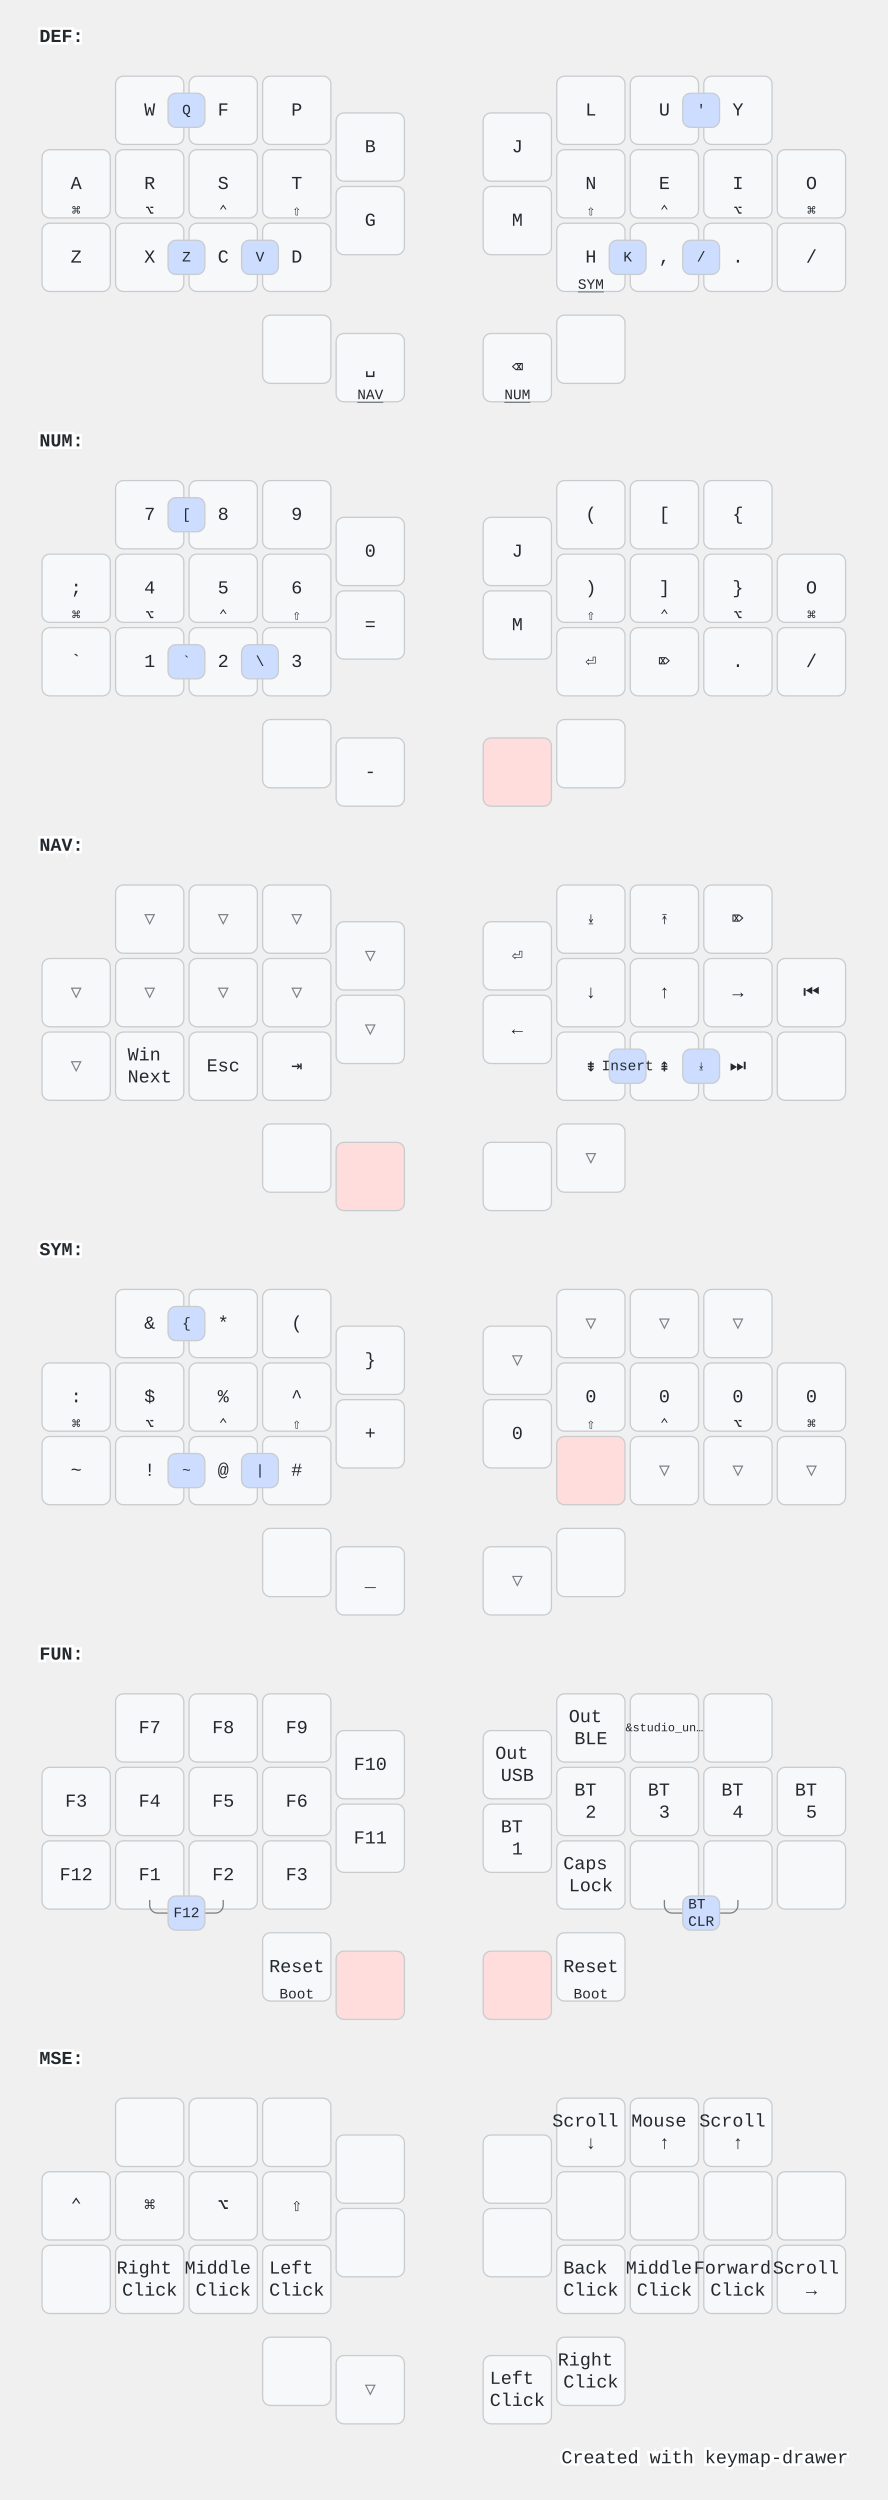
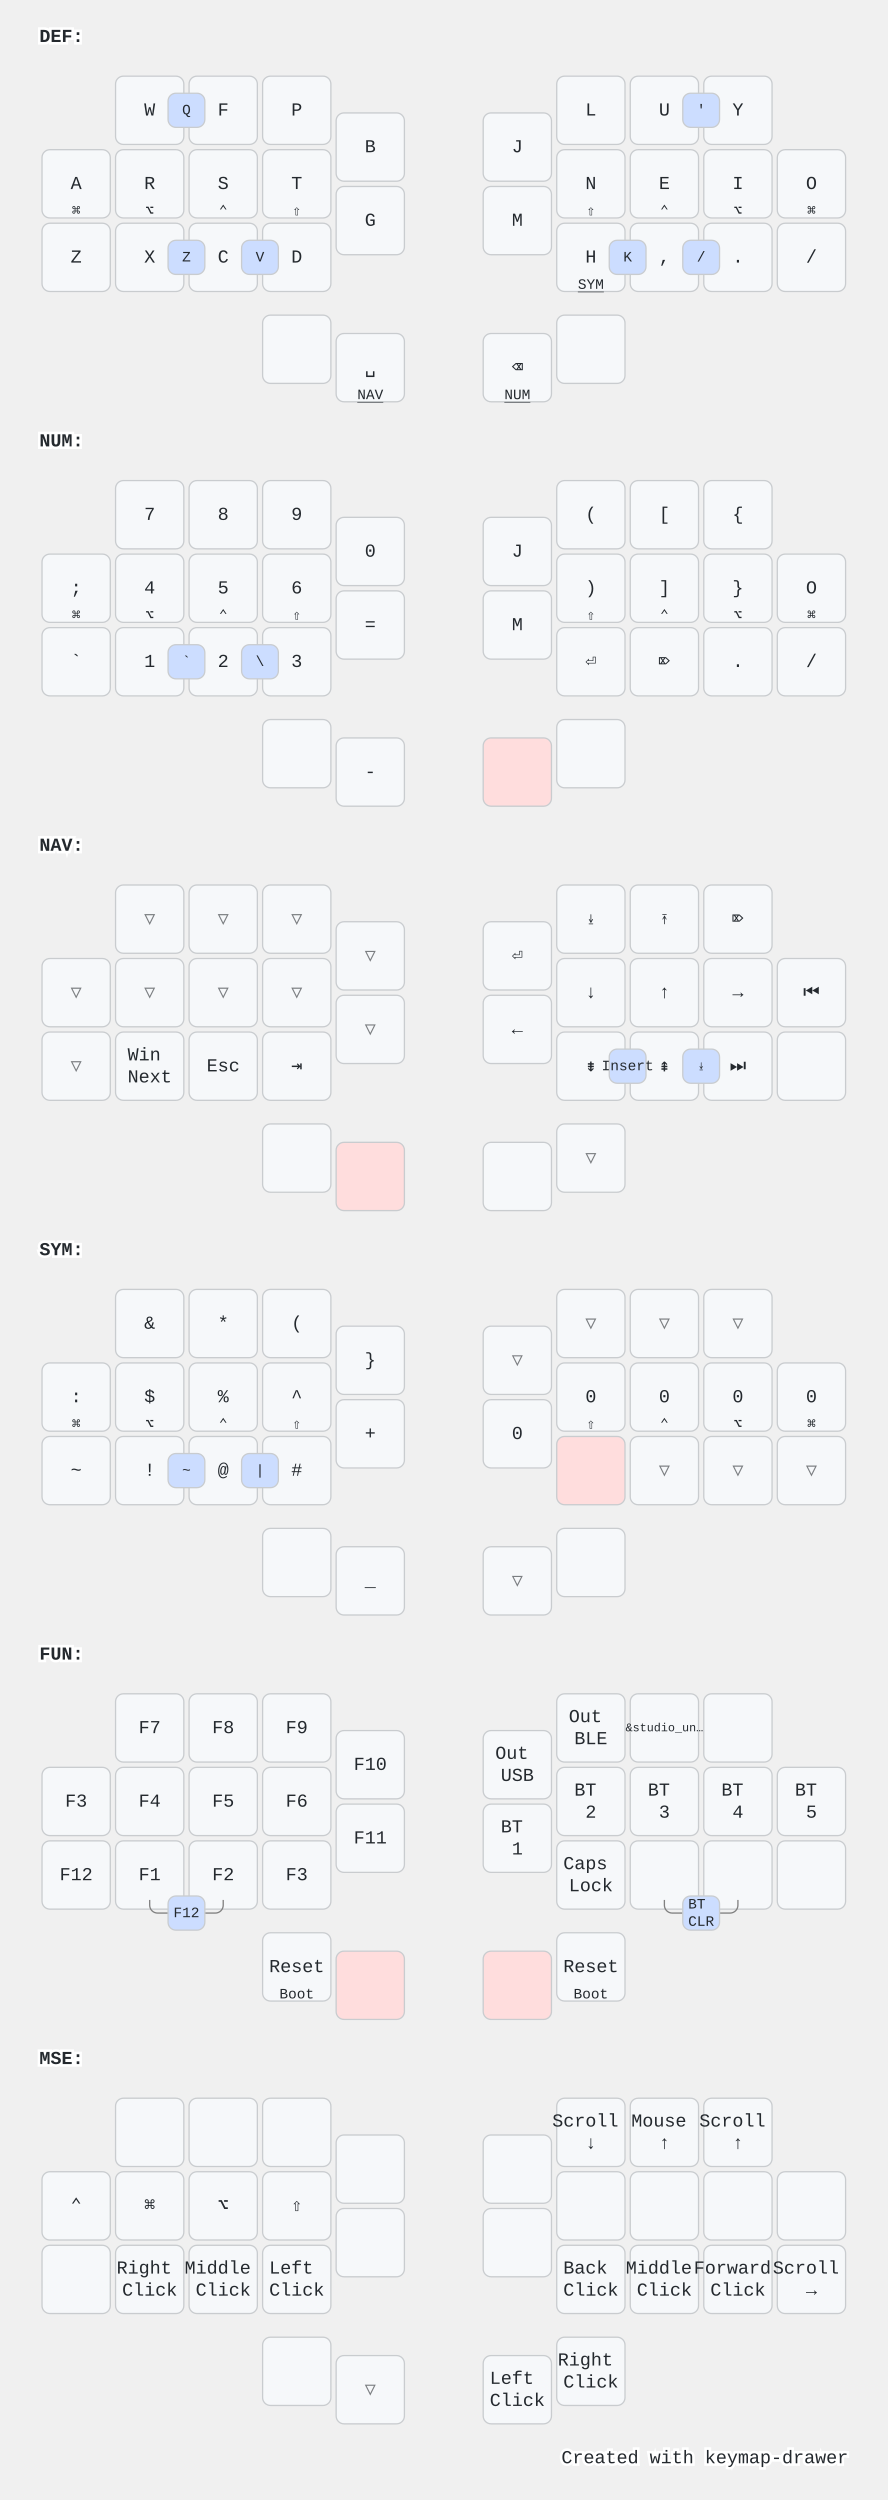
<svg xmlns="http://www.w3.org/2000/svg" width="676" height="1904" viewBox="0 0 676 1904" class="keymap">
  <style>/* inherit to force styles through use tags */
svg path {
    fill: inherit;
}

/* font and background color specifications */
svg.keymap {
    font-family: SFMono-Regular,Consolas,Liberation Mono,Menlo,monospace;
    font-size: 14px;
    font-kerning: normal;
    text-rendering: optimizeLegibility;
    fill: #24292e;
}

/* default key styling */
rect.key {
    fill: #f6f8fa;
}

rect.key, rect.combo {
    stroke: #c9cccf;
    stroke-width: 1;
}

/* default key side styling, only used is draw_key_sides is set */
rect.side {
    filter: brightness(90%);
}

/* color accent for combo boxes */
rect.combo, rect.combo-separate {
    fill: #cdf;
}

/* color accent for held keys */
rect.held, rect.combo.held {
    fill: #fdd;
}

/* color accent for ghost (optional) keys */
rect.ghost, rect.combo.ghost {
    stroke-dasharray: 4, 4;
    stroke-width: 2;
}

text {
    text-anchor: middle;
    dominant-baseline: middle;
}

/* styling for layer labels */
text.label {
    font-weight: bold;
    text-anchor: start;
    stroke: white;
    stroke-width: 4;
    paint-order: stroke;
}

/* styling for optional footer */
text.footer {
    text-anchor: end;
    dominant-baseline: auto;
    stroke: white;
    stroke-width: 4;
    paint-order: stroke;
}

/* styling for combo tap, and key hold/shifted label text */
text.combo, text.hold, text.shifted {
    font-size: 11px;
}

text.hold {
    text-anchor: middle;
    dominant-baseline: auto;
}

text.shifted {
    text-anchor: middle;
    dominant-baseline: hanging;
}

text.layer-activator {
    text-decoration: underline;
}

/* styling for hold/shifted label text in combo box */
text.combo.hold, text.combo.shifted {
    font-size: 8px;
}

/* lighter symbol for transparent keys */
text.trans {
    fill: #7b7e81;
}

/* styling for combo dendrons */
path.combo {
    stroke-width: 1;
    stroke: gray;
    fill: none;
}

/* Start Tabler Icons Cleanup */
/* cannot use height/width with glyphs */
.icon-tabler &gt; path {
    fill: inherit;
    stroke: inherit;
    stroke-width: 2;
}
/* hide tabler's default box */
.icon-tabler &gt; path[stroke="none"][fill="none"] {
    visibility: hidden;
}
/* End Tabler Icons Cleanup */

@media (prefers-color-scheme: dark) {
svg.keymap { fill: #d1d6db; }
rect.key { fill: #3f4750; }
rect.key, rect.combo { stroke: #60666c; }
rect.combo, rect.combo-separate { fill: #1f3d7a; }
rect.held, rect.combo.held { fill: #854747; }
text.label, text.footer { stroke: black; }
text.trans { fill: #7e8184; }
path.combo { stroke: #7f7f7f; }

}</style>
  <g transform="translate(30, 0)" class="layer-DEF">
    <text x="0" y="28" class="label" id="DEF">DEF:</text>
    <g transform="translate(0, 56)">
      <g transform="translate(84, 28)" class="key keypos-0">
        <rect rx="6" ry="6" x="-26" y="-26" width="52" height="52" class="key" />
        <text x="0" y="0" class="key tap">W</text>
      </g>
      <g transform="translate(140, 28)" class="key keypos-1">
        <rect rx="6" ry="6" x="-26" y="-26" width="52" height="52" class="key" />
        <text x="0" y="0" class="key tap">F</text>
      </g>
      <g transform="translate(196, 28)" class="key keypos-2">
        <rect rx="6" ry="6" x="-26" y="-26" width="52" height="52" class="key" />
        <text x="0" y="0" class="key tap">P</text>
      </g>
      <g transform="translate(252, 56)" class="key keypos-3">
        <rect rx="6" ry="6" x="-26" y="-26" width="52" height="52" class="key" />
        <text x="0" y="0" class="key tap">B</text>
      </g>
      <g transform="translate(364, 56)" class="key keypos-4">
        <rect rx="6" ry="6" x="-26" y="-26" width="52" height="52" class="key" />
        <text x="0" y="0" class="key tap">J</text>
      </g>
      <g transform="translate(420, 28)" class="key keypos-5">
        <rect rx="6" ry="6" x="-26" y="-26" width="52" height="52" class="key" />
        <text x="0" y="0" class="key tap">L</text>
      </g>
      <g transform="translate(476, 28)" class="key keypos-6">
        <rect rx="6" ry="6" x="-26" y="-26" width="52" height="52" class="key" />
        <text x="0" y="0" class="key tap">U</text>
      </g>
      <g transform="translate(532, 28)" class="key keypos-7">
        <rect rx="6" ry="6" x="-26" y="-26" width="52" height="52" class="key" />
        <text x="0" y="0" class="key tap">Y</text>
      </g>
      <g transform="translate(28, 84)" class="key keypos-8">
        <rect rx="6" ry="6" x="-26" y="-26" width="52" height="52" class="key" />
        <text x="0" y="0" class="key tap">A</text>
        <text x="0" y="24" class="key hold">⌘</text>
      </g>
      <g transform="translate(84, 84)" class="key keypos-9">
        <rect rx="6" ry="6" x="-26" y="-26" width="52" height="52" class="key" />
        <text x="0" y="0" class="key tap">R</text>
        <text x="0" y="24" class="key hold">⌥</text>
      </g>
      <g transform="translate(140, 84)" class="key keypos-10">
        <rect rx="6" ry="6" x="-26" y="-26" width="52" height="52" class="key" />
        <text x="0" y="0" class="key tap">S</text>
        <text x="0" y="24" class="key hold">⌃</text>
      </g>
      <g transform="translate(196, 84)" class="key keypos-11">
        <rect rx="6" ry="6" x="-26" y="-26" width="52" height="52" class="key" />
        <text x="0" y="0" class="key tap">T</text>
        <text x="0" y="24" class="key hold">⇧</text>
      </g>
      <g transform="translate(252, 112)" class="key keypos-12">
        <rect rx="6" ry="6" x="-26" y="-26" width="52" height="52" class="key" />
        <text x="0" y="0" class="key tap">G</text>
      </g>
      <g transform="translate(364, 112)" class="key keypos-13">
        <rect rx="6" ry="6" x="-26" y="-26" width="52" height="52" class="key" />
        <text x="0" y="0" class="key tap">M</text>
      </g>
      <g transform="translate(420, 84)" class="key keypos-14">
        <rect rx="6" ry="6" x="-26" y="-26" width="52" height="52" class="key" />
        <text x="0" y="0" class="key tap">N</text>
        <text x="0" y="24" class="key hold">⇧</text>
      </g>
      <g transform="translate(476, 84)" class="key keypos-15">
        <rect rx="6" ry="6" x="-26" y="-26" width="52" height="52" class="key" />
        <text x="0" y="0" class="key tap">E</text>
        <text x="0" y="24" class="key hold">⌃</text>
      </g>
      <g transform="translate(532, 84)" class="key keypos-16">
        <rect rx="6" ry="6" x="-26" y="-26" width="52" height="52" class="key" />
        <text x="0" y="0" class="key tap">I</text>
        <text x="0" y="24" class="key hold">⌥</text>
      </g>
      <g transform="translate(588, 84)" class="key keypos-17">
        <rect rx="6" ry="6" x="-26" y="-26" width="52" height="52" class="key" />
        <text x="0" y="0" class="key tap">O</text>
        <text x="0" y="24" class="key hold">⌘</text>
      </g>
      <g transform="translate(28, 140)" class="key keypos-18">
        <rect rx="6" ry="6" x="-26" y="-26" width="52" height="52" class="key" />
        <text x="0" y="0" class="key tap">Z</text>
      </g>
      <g transform="translate(84, 140)" class="key keypos-19">
        <rect rx="6" ry="6" x="-26" y="-26" width="52" height="52" class="key" />
        <text x="0" y="0" class="key tap">X</text>
      </g>
      <g transform="translate(140, 140)" class="key keypos-20">
        <rect rx="6" ry="6" x="-26" y="-26" width="52" height="52" class="key" />
        <text x="0" y="0" class="key tap">C</text>
      </g>
      <g transform="translate(196, 140)" class="key keypos-21">
        <rect rx="6" ry="6" x="-26" y="-26" width="52" height="52" class="key" />
        <text x="0" y="0" class="key tap">D</text>
      </g>
      <g transform="translate(420, 140)" class="key keypos-22">
        <rect rx="6" ry="6" x="-26" y="-26" width="52" height="52" class="key" />
        <text x="0" y="0" class="key tap">H</text>
        <a href="#SYM">
          <text x="0" y="24" class="key hold layer-activator">SYM</text>
        </a>
      </g>
      <g transform="translate(476, 140)" class="key keypos-23">
        <rect rx="6" ry="6" x="-26" y="-26" width="52" height="52" class="key" />
        <text x="0" y="0" class="key tap">,</text>
      </g>
      <g transform="translate(532, 140)" class="key keypos-24">
        <rect rx="6" ry="6" x="-26" y="-26" width="52" height="52" class="key" />
        <text x="0" y="0" class="key tap">.</text>
      </g>
      <g transform="translate(588, 140)" class="key keypos-25">
        <rect rx="6" ry="6" x="-26" y="-26" width="52" height="52" class="key" />
        <text x="0" y="0" class="key tap">/</text>
      </g>
      <g transform="translate(196, 210)" class="key keypos-26">
        <rect rx="6" ry="6" x="-26" y="-26" width="52" height="52" class="key" />
      </g>
      <g transform="translate(252, 224)" class="key keypos-27">
        <rect rx="6" ry="6" x="-26" y="-26" width="52" height="52" class="key" />
        <text x="0" y="0" class="key tap">␣</text>
        <a href="#NAV">
          <text x="0" y="24" class="key hold layer-activator">NAV</text>
        </a>
      </g>
      <g transform="translate(364, 224)" class="key keypos-28">
        <rect rx="6" ry="6" x="-26" y="-26" width="52" height="52" class="key" />
        <text x="0" y="0" class="key tap">⌫</text>
        <a href="#NUM">
          <text x="0" y="24" class="key hold layer-activator">NUM</text>
        </a>
      </g>
      <g transform="translate(420, 210)" class="key keypos-29">
        <rect rx="6" ry="6" x="-26" y="-26" width="52" height="52" class="key" />
      </g>
      <g class="combo combopos-0">
        <rect rx="6" ry="6" x="98" y="15" width="28" height="26" class="combo" />
        <text x="112" y="28" class="combo tap">Q</text>
      </g>
      <g class="combo combopos-1">
        <rect rx="6" ry="6" x="490" y="15" width="28" height="26" class="combo" />
        <text x="504" y="28" class="combo tap">'</text>
      </g>
      <g class="combo combopos-2">
        <rect rx="6" ry="6" x="98" y="127" width="28" height="26" class="combo" />
        <text x="112" y="140" class="combo tap">Z</text>
      </g>
      <g class="combo combopos-3">
        <rect rx="6" ry="6" x="154" y="127" width="28" height="26" class="combo" />
        <text x="168" y="140" class="combo tap">V</text>
      </g>
      <g class="combo combopos-4">
        <rect rx="6" ry="6" x="434" y="127" width="28" height="26" class="combo" />
        <text x="448" y="140" class="combo tap">K</text>
      </g>
      <g class="combo combopos-5">
        <rect rx="6" ry="6" x="490" y="127" width="28" height="26" class="combo" />
        <text x="504" y="140" class="combo tap">/</text>
      </g>
    </g>
  </g>
  <g transform="translate(30, 308)" class="layer-NUM">
    <text x="0" y="28" class="label" id="NUM">NUM:</text>
    <g transform="translate(0, 56)">
      <g transform="translate(84, 28)" class="key keypos-0">
        <rect rx="6" ry="6" x="-26" y="-26" width="52" height="52" class="key" />
        <text x="0" y="0" class="key tap">7</text>
      </g>
      <g transform="translate(140, 28)" class="key keypos-1">
        <rect rx="6" ry="6" x="-26" y="-26" width="52" height="52" class="key" />
        <text x="0" y="0" class="key tap">8</text>
      </g>
      <g transform="translate(196, 28)" class="key keypos-2">
        <rect rx="6" ry="6" x="-26" y="-26" width="52" height="52" class="key" />
        <text x="0" y="0" class="key tap">9</text>
      </g>
      <g transform="translate(252, 56)" class="key keypos-3">
        <rect rx="6" ry="6" x="-26" y="-26" width="52" height="52" class="key" />
        <text x="0" y="0" class="key tap">0</text>
      </g>
      <g transform="translate(364, 56)" class="key keypos-4">
        <rect rx="6" ry="6" x="-26" y="-26" width="52" height="52" class="key" />
        <text x="0" y="0" class="key tap">J</text>
      </g>
      <g transform="translate(420, 28)" class="key keypos-5">
        <rect rx="6" ry="6" x="-26" y="-26" width="52" height="52" class="key" />
        <text x="0" y="0" class="key tap">(</text>
      </g>
      <g transform="translate(476, 28)" class="key keypos-6">
        <rect rx="6" ry="6" x="-26" y="-26" width="52" height="52" class="key" />
        <text x="0" y="0" class="key tap">[</text>
      </g>
      <g transform="translate(532, 28)" class="key keypos-7">
        <rect rx="6" ry="6" x="-26" y="-26" width="52" height="52" class="key" />
        <text x="0" y="0" class="key tap">{</text>
      </g>
      <g transform="translate(28, 84)" class="key keypos-8">
        <rect rx="6" ry="6" x="-26" y="-26" width="52" height="52" class="key" />
        <text x="0" y="0" class="key tap">;</text>
        <text x="0" y="24" class="key hold">⌘</text>
      </g>
      <g transform="translate(84, 84)" class="key keypos-9">
        <rect rx="6" ry="6" x="-26" y="-26" width="52" height="52" class="key" />
        <text x="0" y="0" class="key tap">4</text>
        <text x="0" y="24" class="key hold">⌥</text>
      </g>
      <g transform="translate(140, 84)" class="key keypos-10">
        <rect rx="6" ry="6" x="-26" y="-26" width="52" height="52" class="key" />
        <text x="0" y="0" class="key tap">5</text>
        <text x="0" y="24" class="key hold">⌃</text>
      </g>
      <g transform="translate(196, 84)" class="key keypos-11">
        <rect rx="6" ry="6" x="-26" y="-26" width="52" height="52" class="key" />
        <text x="0" y="0" class="key tap">6</text>
        <text x="0" y="24" class="key hold">⇧</text>
      </g>
      <g transform="translate(252, 112)" class="key keypos-12">
        <rect rx="6" ry="6" x="-26" y="-26" width="52" height="52" class="key" />
        <text x="0" y="0" class="key tap">=</text>
      </g>
      <g transform="translate(364, 112)" class="key keypos-13">
        <rect rx="6" ry="6" x="-26" y="-26" width="52" height="52" class="key" />
        <text x="0" y="0" class="key tap">M</text>
      </g>
      <g transform="translate(420, 84)" class="key keypos-14">
        <rect rx="6" ry="6" x="-26" y="-26" width="52" height="52" class="key" />
        <text x="0" y="0" class="key tap">)</text>
        <text x="0" y="24" class="key hold">⇧</text>
      </g>
      <g transform="translate(476, 84)" class="key keypos-15">
        <rect rx="6" ry="6" x="-26" y="-26" width="52" height="52" class="key" />
        <text x="0" y="0" class="key tap">]</text>
        <text x="0" y="24" class="key hold">⌃</text>
      </g>
      <g transform="translate(532, 84)" class="key keypos-16">
        <rect rx="6" ry="6" x="-26" y="-26" width="52" height="52" class="key" />
        <text x="0" y="0" class="key tap">}</text>
        <text x="0" y="24" class="key hold">⌥</text>
      </g>
      <g transform="translate(588, 84)" class="key keypos-17">
        <rect rx="6" ry="6" x="-26" y="-26" width="52" height="52" class="key" />
        <text x="0" y="0" class="key tap">O</text>
        <text x="0" y="24" class="key hold">⌘</text>
      </g>
      <g transform="translate(28, 140)" class="key keypos-18">
        <rect rx="6" ry="6" x="-26" y="-26" width="52" height="52" class="key" />
        <text x="0" y="0" class="key tap">`</text>
      </g>
      <g transform="translate(84, 140)" class="key keypos-19">
        <rect rx="6" ry="6" x="-26" y="-26" width="52" height="52" class="key" />
        <text x="0" y="0" class="key tap">1</text>
      </g>
      <g transform="translate(140, 140)" class="key keypos-20">
        <rect rx="6" ry="6" x="-26" y="-26" width="52" height="52" class="key" />
        <text x="0" y="0" class="key tap">2</text>
      </g>
      <g transform="translate(196, 140)" class="key keypos-21">
        <rect rx="6" ry="6" x="-26" y="-26" width="52" height="52" class="key" />
        <text x="0" y="0" class="key tap">3</text>
      </g>
      <g transform="translate(420, 140)" class="key keypos-22">
        <rect rx="6" ry="6" x="-26" y="-26" width="52" height="52" class="key" />
        <text x="0" y="0" class="key tap">⏎</text>
      </g>
      <g transform="translate(476, 140)" class="key keypos-23">
        <rect rx="6" ry="6" x="-26" y="-26" width="52" height="52" class="key" />
        <text x="0" y="0" class="key tap">⌦</text>
      </g>
      <g transform="translate(532, 140)" class="key keypos-24">
        <rect rx="6" ry="6" x="-26" y="-26" width="52" height="52" class="key" />
        <text x="0" y="0" class="key tap">.</text>
      </g>
      <g transform="translate(588, 140)" class="key keypos-25">
        <rect rx="6" ry="6" x="-26" y="-26" width="52" height="52" class="key" />
        <text x="0" y="0" class="key tap">/</text>
      </g>
      <g transform="translate(196, 210)" class="key keypos-26">
        <rect rx="6" ry="6" x="-26" y="-26" width="52" height="52" class="key" />
      </g>
      <g transform="translate(252, 224)" class="key keypos-27">
        <rect rx="6" ry="6" x="-26" y="-26" width="52" height="52" class="key" />
        <text x="0" y="0" class="key tap">-</text>
      </g>
      <g transform="translate(364, 224)" class="key held keypos-28">
        <rect rx="6" ry="6" x="-26" y="-26" width="52" height="52" class="key held" />
      </g>
      <g transform="translate(420, 210)" class="key keypos-29">
        <rect rx="6" ry="6" x="-26" y="-26" width="52" height="52" class="key" />
      </g>
      <g class="combo combopos-0">
-         <rect rx="6" ry="6" x="98" y="15" width="28" height="26" class="combo" />
-         <text x="112" y="28" class="combo tap">[</text>
-       </g>
-       <g class="combo combopos-1">
        <rect rx="6" ry="6" x="98" y="127" width="28" height="26" class="combo" />
        <text x="112" y="140" class="combo tap">`</text>
      </g>
-       <g class="combo combopos-2">
+       <g class="combo combopos-1">
        <rect rx="6" ry="6" x="154" y="127" width="28" height="26" class="combo" />
        <text x="168" y="140" class="combo tap">\</text>
      </g>
    </g>
  </g>
  <g transform="translate(30, 616)" class="layer-NAV">
    <text x="0" y="28" class="label" id="NAV">NAV:</text>
    <g transform="translate(0, 56)">
      <g transform="translate(84, 28)" class="key trans keypos-0">
        <rect rx="6" ry="6" x="-26" y="-26" width="52" height="52" class="key trans" />
        <text x="0" y="0" class="key trans tap">▽</text>
      </g>
      <g transform="translate(140, 28)" class="key trans keypos-1">
        <rect rx="6" ry="6" x="-26" y="-26" width="52" height="52" class="key trans" />
        <text x="0" y="0" class="key trans tap">▽</text>
      </g>
      <g transform="translate(196, 28)" class="key trans keypos-2">
        <rect rx="6" ry="6" x="-26" y="-26" width="52" height="52" class="key trans" />
        <text x="0" y="0" class="key trans tap">▽</text>
      </g>
      <g transform="translate(252, 56)" class="key trans keypos-3">
        <rect rx="6" ry="6" x="-26" y="-26" width="52" height="52" class="key trans" />
        <text x="0" y="0" class="key trans tap">▽</text>
      </g>
      <g transform="translate(364, 56)" class="key keypos-4">
        <rect rx="6" ry="6" x="-26" y="-26" width="52" height="52" class="key" />
        <text x="0" y="0" class="key tap">⏎</text>
      </g>
      <g transform="translate(420, 28)" class="key keypos-5">
        <rect rx="6" ry="6" x="-26" y="-26" width="52" height="52" class="key" />
        <text x="0" y="0" class="key tap">⤓</text>
      </g>
      <g transform="translate(476, 28)" class="key keypos-6">
        <rect rx="6" ry="6" x="-26" y="-26" width="52" height="52" class="key" />
        <text x="0" y="0" class="key tap">⤒</text>
      </g>
      <g transform="translate(532, 28)" class="key keypos-7">
        <rect rx="6" ry="6" x="-26" y="-26" width="52" height="52" class="key" />
        <text x="0" y="0" class="key tap">⌦</text>
      </g>
      <g transform="translate(28, 84)" class="key trans keypos-8">
        <rect rx="6" ry="6" x="-26" y="-26" width="52" height="52" class="key trans" />
        <text x="0" y="0" class="key trans tap">▽</text>
      </g>
      <g transform="translate(84, 84)" class="key trans keypos-9">
        <rect rx="6" ry="6" x="-26" y="-26" width="52" height="52" class="key trans" />
        <text x="0" y="0" class="key trans tap">▽</text>
      </g>
      <g transform="translate(140, 84)" class="key trans keypos-10">
        <rect rx="6" ry="6" x="-26" y="-26" width="52" height="52" class="key trans" />
        <text x="0" y="0" class="key trans tap">▽</text>
      </g>
      <g transform="translate(196, 84)" class="key trans keypos-11">
        <rect rx="6" ry="6" x="-26" y="-26" width="52" height="52" class="key trans" />
        <text x="0" y="0" class="key trans tap">▽</text>
      </g>
      <g transform="translate(252, 112)" class="key trans keypos-12">
        <rect rx="6" ry="6" x="-26" y="-26" width="52" height="52" class="key trans" />
        <text x="0" y="0" class="key trans tap">▽</text>
      </g>
      <g transform="translate(364, 112)" class="key keypos-13">
        <rect rx="6" ry="6" x="-26" y="-26" width="52" height="52" class="key" />
        <text x="0" y="0" class="key tap">←</text>
      </g>
      <g transform="translate(420, 84)" class="key keypos-14">
        <rect rx="6" ry="6" x="-26" y="-26" width="52" height="52" class="key" />
        <text x="0" y="0" class="key tap">↓</text>
      </g>
      <g transform="translate(476, 84)" class="key keypos-15">
        <rect rx="6" ry="6" x="-26" y="-26" width="52" height="52" class="key" />
        <text x="0" y="0" class="key tap">↑</text>
      </g>
      <g transform="translate(532, 84)" class="key keypos-16">
        <rect rx="6" ry="6" x="-26" y="-26" width="52" height="52" class="key" />
        <text x="0" y="0" class="key tap">→</text>
      </g>
      <g transform="translate(588, 84)" class="key keypos-17">
        <rect rx="6" ry="6" x="-26" y="-26" width="52" height="52" class="key" />
        <text x="0" y="0" class="key tap">⏮️</text>
      </g>
      <g transform="translate(28, 140)" class="key trans keypos-18">
        <rect rx="6" ry="6" x="-26" y="-26" width="52" height="52" class="key trans" />
        <text x="0" y="0" class="key trans tap">▽</text>
      </g>
      <g transform="translate(84, 140)" class="key keypos-19">
        <rect rx="6" ry="6" x="-26" y="-26" width="52" height="52" class="key" />
        <text x="0" y="0" class="key tap">
          <tspan x="0" dy="-0.6em">Win</tspan>
          <tspan x="0" dy="1.2em">Next</tspan>
        </text>
      </g>
      <g transform="translate(140, 140)" class="key keypos-20">
        <rect rx="6" ry="6" x="-26" y="-26" width="52" height="52" class="key" />
        <text x="0" y="0" class="key tap">Esc</text>
      </g>
      <g transform="translate(196, 140)" class="key keypos-21">
        <rect rx="6" ry="6" x="-26" y="-26" width="52" height="52" class="key" />
        <text x="0" y="0" class="key tap">⇥</text>
      </g>
      <g transform="translate(420, 140)" class="key keypos-22">
        <rect rx="6" ry="6" x="-26" y="-26" width="52" height="52" class="key" />
        <text x="0" y="0" class="key tap">⇟</text>
      </g>
      <g transform="translate(476, 140)" class="key keypos-23">
        <rect rx="6" ry="6" x="-26" y="-26" width="52" height="52" class="key" />
        <text x="0" y="0" class="key tap">⇞</text>
      </g>
      <g transform="translate(532, 140)" class="key keypos-24">
        <rect rx="6" ry="6" x="-26" y="-26" width="52" height="52" class="key" />
        <text x="0" y="0" class="key tap">⏭️</text>
      </g>
      <g transform="translate(588, 140)" class="key keypos-25">
        <rect rx="6" ry="6" x="-26" y="-26" width="52" height="52" class="key" />
      </g>
      <g transform="translate(196, 210)" class="key keypos-26">
        <rect rx="6" ry="6" x="-26" y="-26" width="52" height="52" class="key" />
      </g>
      <g transform="translate(252, 224)" class="key held keypos-27">
        <rect rx="6" ry="6" x="-26" y="-26" width="52" height="52" class="key held" />
      </g>
      <g transform="translate(364, 224)" class="key keypos-28">
        <rect rx="6" ry="6" x="-26" y="-26" width="52" height="52" class="key" />
      </g>
      <g transform="translate(420, 210)" class="key trans keypos-29">
        <rect rx="6" ry="6" x="-26" y="-26" width="52" height="52" class="key trans" />
        <text x="0" y="0" class="key trans tap">▽</text>
      </g>
      <g class="combo combopos-0">
        <rect rx="6" ry="6" x="434" y="127" width="28" height="26" class="combo" />
        <text x="448" y="140" class="combo tap">Insert</text>
      </g>
      <g class="combo combopos-1">
        <rect rx="6" ry="6" x="490" y="127" width="28" height="26" class="combo" />
        <text x="504" y="140" class="combo tap">⤓</text>
      </g>
    </g>
  </g>
  <g transform="translate(30, 924)" class="layer-SYM">
    <text x="0" y="28" class="label" id="SYM">SYM:</text>
    <g transform="translate(0, 56)">
      <g transform="translate(84, 28)" class="key keypos-0">
        <rect rx="6" ry="6" x="-26" y="-26" width="52" height="52" class="key" />
        <text x="0" y="0" class="key tap">&amp;</text>
      </g>
      <g transform="translate(140, 28)" class="key keypos-1">
        <rect rx="6" ry="6" x="-26" y="-26" width="52" height="52" class="key" />
        <text x="0" y="0" class="key tap">*</text>
      </g>
      <g transform="translate(196, 28)" class="key keypos-2">
        <rect rx="6" ry="6" x="-26" y="-26" width="52" height="52" class="key" />
        <text x="0" y="0" class="key tap">(</text>
      </g>
      <g transform="translate(252, 56)" class="key keypos-3">
        <rect rx="6" ry="6" x="-26" y="-26" width="52" height="52" class="key" />
        <text x="0" y="0" class="key tap">}</text>
      </g>
      <g transform="translate(364, 56)" class="key trans keypos-4">
        <rect rx="6" ry="6" x="-26" y="-26" width="52" height="52" class="key trans" />
        <text x="0" y="0" class="key trans tap">▽</text>
      </g>
      <g transform="translate(420, 28)" class="key trans keypos-5">
        <rect rx="6" ry="6" x="-26" y="-26" width="52" height="52" class="key trans" />
        <text x="0" y="0" class="key trans tap">▽</text>
      </g>
      <g transform="translate(476, 28)" class="key trans keypos-6">
        <rect rx="6" ry="6" x="-26" y="-26" width="52" height="52" class="key trans" />
        <text x="0" y="0" class="key trans tap">▽</text>
      </g>
      <g transform="translate(532, 28)" class="key trans keypos-7">
        <rect rx="6" ry="6" x="-26" y="-26" width="52" height="52" class="key trans" />
        <text x="0" y="0" class="key trans tap">▽</text>
      </g>
      <g transform="translate(28, 84)" class="key keypos-8">
        <rect rx="6" ry="6" x="-26" y="-26" width="52" height="52" class="key" />
        <text x="0" y="0" class="key tap">:</text>
        <text x="0" y="24" class="key hold">⌘</text>
      </g>
      <g transform="translate(84, 84)" class="key keypos-9">
        <rect rx="6" ry="6" x="-26" y="-26" width="52" height="52" class="key" />
        <text x="0" y="0" class="key tap">$</text>
        <text x="0" y="24" class="key hold">⌥</text>
      </g>
      <g transform="translate(140, 84)" class="key keypos-10">
        <rect rx="6" ry="6" x="-26" y="-26" width="52" height="52" class="key" />
        <text x="0" y="0" class="key tap">%</text>
        <text x="0" y="24" class="key hold">⌃</text>
      </g>
      <g transform="translate(196, 84)" class="key keypos-11">
        <rect rx="6" ry="6" x="-26" y="-26" width="52" height="52" class="key" />
        <text x="0" y="0" class="key tap">^</text>
        <text x="0" y="24" class="key hold">⇧</text>
      </g>
      <g transform="translate(252, 112)" class="key keypos-12">
        <rect rx="6" ry="6" x="-26" y="-26" width="52" height="52" class="key" />
        <text x="0" y="0" class="key tap">+</text>
      </g>
      <g transform="translate(364, 112)" class="key keypos-13">
        <rect rx="6" ry="6" x="-26" y="-26" width="52" height="52" class="key" />
        <text x="0" y="0" class="key tap">0</text>
      </g>
      <g transform="translate(420, 84)" class="key keypos-14">
        <rect rx="6" ry="6" x="-26" y="-26" width="52" height="52" class="key" />
        <text x="0" y="0" class="key tap">0</text>
        <text x="0" y="24" class="key hold">⇧</text>
      </g>
      <g transform="translate(476, 84)" class="key keypos-15">
        <rect rx="6" ry="6" x="-26" y="-26" width="52" height="52" class="key" />
        <text x="0" y="0" class="key tap">0</text>
        <text x="0" y="24" class="key hold">⌃</text>
      </g>
      <g transform="translate(532, 84)" class="key keypos-16">
        <rect rx="6" ry="6" x="-26" y="-26" width="52" height="52" class="key" />
        <text x="0" y="0" class="key tap">0</text>
        <text x="0" y="24" class="key hold">⌥</text>
      </g>
      <g transform="translate(588, 84)" class="key keypos-17">
        <rect rx="6" ry="6" x="-26" y="-26" width="52" height="52" class="key" />
        <text x="0" y="0" class="key tap">0</text>
        <text x="0" y="24" class="key hold">⌘</text>
      </g>
      <g transform="translate(28, 140)" class="key keypos-18">
        <rect rx="6" ry="6" x="-26" y="-26" width="52" height="52" class="key" />
        <text x="0" y="0" class="key tap">~</text>
      </g>
      <g transform="translate(84, 140)" class="key keypos-19">
        <rect rx="6" ry="6" x="-26" y="-26" width="52" height="52" class="key" />
        <text x="0" y="0" class="key tap">!</text>
      </g>
      <g transform="translate(140, 140)" class="key keypos-20">
        <rect rx="6" ry="6" x="-26" y="-26" width="52" height="52" class="key" />
        <text x="0" y="0" class="key tap">@</text>
      </g>
      <g transform="translate(196, 140)" class="key keypos-21">
        <rect rx="6" ry="6" x="-26" y="-26" width="52" height="52" class="key" />
        <text x="0" y="0" class="key tap">#</text>
      </g>
      <g transform="translate(420, 140)" class="key held keypos-22">
        <rect rx="6" ry="6" x="-26" y="-26" width="52" height="52" class="key held" />
      </g>
      <g transform="translate(476, 140)" class="key trans keypos-23">
        <rect rx="6" ry="6" x="-26" y="-26" width="52" height="52" class="key trans" />
        <text x="0" y="0" class="key trans tap">▽</text>
      </g>
      <g transform="translate(532, 140)" class="key trans keypos-24">
        <rect rx="6" ry="6" x="-26" y="-26" width="52" height="52" class="key trans" />
        <text x="0" y="0" class="key trans tap">▽</text>
      </g>
      <g transform="translate(588, 140)" class="key trans keypos-25">
        <rect rx="6" ry="6" x="-26" y="-26" width="52" height="52" class="key trans" />
        <text x="0" y="0" class="key trans tap">▽</text>
      </g>
      <g transform="translate(196, 210)" class="key keypos-26">
        <rect rx="6" ry="6" x="-26" y="-26" width="52" height="52" class="key" />
      </g>
      <g transform="translate(252, 224)" class="key keypos-27">
        <rect rx="6" ry="6" x="-26" y="-26" width="52" height="52" class="key" />
        <text x="0" y="0" class="key tap">_</text>
      </g>
      <g transform="translate(364, 224)" class="key trans keypos-28">
        <rect rx="6" ry="6" x="-26" y="-26" width="52" height="52" class="key trans" />
        <text x="0" y="0" class="key trans tap">▽</text>
      </g>
      <g transform="translate(420, 210)" class="key keypos-29">
        <rect rx="6" ry="6" x="-26" y="-26" width="52" height="52" class="key" />
      </g>
      <g class="combo combopos-0">
-         <rect rx="6" ry="6" x="98" y="15" width="28" height="26" class="combo" />
-         <text x="112" y="28" class="combo tap">{</text>
-       </g>
-       <g class="combo combopos-1">
        <rect rx="6" ry="6" x="98" y="127" width="28" height="26" class="combo" />
        <text x="112" y="140" class="combo tap">~</text>
      </g>
-       <g class="combo combopos-2">
+       <g class="combo combopos-1">
        <rect rx="6" ry="6" x="154" y="127" width="28" height="26" class="combo" />
        <text x="168" y="140" class="combo tap">|</text>
      </g>
    </g>
  </g>
  <g transform="translate(30, 1232)" class="layer-FUN">
    <text x="0" y="28" class="label" id="FUN">FUN:</text>
    <g transform="translate(0, 56)">
      <g transform="translate(84, 28)" class="key keypos-0">
        <rect rx="6" ry="6" x="-26" y="-26" width="52" height="52" class="key" />
        <text x="0" y="0" class="key tap">F7</text>
      </g>
      <g transform="translate(140, 28)" class="key keypos-1">
        <rect rx="6" ry="6" x="-26" y="-26" width="52" height="52" class="key" />
        <text x="0" y="0" class="key tap">F8</text>
      </g>
      <g transform="translate(196, 28)" class="key keypos-2">
        <rect rx="6" ry="6" x="-26" y="-26" width="52" height="52" class="key" />
        <text x="0" y="0" class="key tap">F9</text>
      </g>
      <g transform="translate(252, 56)" class="key keypos-3">
        <rect rx="6" ry="6" x="-26" y="-26" width="52" height="52" class="key" />
        <text x="0" y="0" class="key tap">F10</text>
      </g>
      <g transform="translate(364, 56)" class="key keypos-4">
        <rect rx="6" ry="6" x="-26" y="-26" width="52" height="52" class="key" />
        <text x="0" y="0" class="key tap">
          <tspan x="0" dy="-0.6em">Out</tspan>
          <tspan x="0" dy="1.2em">USB</tspan>
        </text>
      </g>
      <g transform="translate(420, 28)" class="key keypos-5">
        <rect rx="6" ry="6" x="-26" y="-26" width="52" height="52" class="key" />
        <text x="0" y="0" class="key tap">
          <tspan x="0" dy="-0.6em">Out</tspan>
          <tspan x="0" dy="1.2em">BLE</tspan>
        </text>
      </g>
      <g transform="translate(476, 28)" class="key keypos-6">
        <rect rx="6" ry="6" x="-26" y="-26" width="52" height="52" class="key" />
        <text x="0" y="0" class="key tap">
          <tspan style="font-size: 64%">&amp;studio_un…</tspan>
        </text>
      </g>
      <g transform="translate(532, 28)" class="key keypos-7">
        <rect rx="6" ry="6" x="-26" y="-26" width="52" height="52" class="key" />
      </g>
      <g transform="translate(28, 84)" class="key keypos-8">
        <rect rx="6" ry="6" x="-26" y="-26" width="52" height="52" class="key" />
        <text x="0" y="0" class="key tap">F3</text>
      </g>
      <g transform="translate(84, 84)" class="key keypos-9">
        <rect rx="6" ry="6" x="-26" y="-26" width="52" height="52" class="key" />
        <text x="0" y="0" class="key tap">F4</text>
      </g>
      <g transform="translate(140, 84)" class="key keypos-10">
        <rect rx="6" ry="6" x="-26" y="-26" width="52" height="52" class="key" />
        <text x="0" y="0" class="key tap">F5</text>
      </g>
      <g transform="translate(196, 84)" class="key keypos-11">
        <rect rx="6" ry="6" x="-26" y="-26" width="52" height="52" class="key" />
        <text x="0" y="0" class="key tap">F6</text>
      </g>
      <g transform="translate(252, 112)" class="key keypos-12">
        <rect rx="6" ry="6" x="-26" y="-26" width="52" height="52" class="key" />
        <text x="0" y="0" class="key tap">F11</text>
      </g>
      <g transform="translate(364, 112)" class="key keypos-13">
        <rect rx="6" ry="6" x="-26" y="-26" width="52" height="52" class="key" />
        <text x="0" y="0" class="key tap">
          <tspan x="0" dy="-0.6em">BT</tspan>
          <tspan x="0" dy="1.2em">1</tspan>
        </text>
      </g>
      <g transform="translate(420, 84)" class="key keypos-14">
        <rect rx="6" ry="6" x="-26" y="-26" width="52" height="52" class="key" />
        <text x="0" y="0" class="key tap">
          <tspan x="0" dy="-0.6em">BT</tspan>
          <tspan x="0" dy="1.2em">2</tspan>
        </text>
      </g>
      <g transform="translate(476, 84)" class="key keypos-15">
        <rect rx="6" ry="6" x="-26" y="-26" width="52" height="52" class="key" />
        <text x="0" y="0" class="key tap">
          <tspan x="0" dy="-0.6em">BT</tspan>
          <tspan x="0" dy="1.2em">3</tspan>
        </text>
      </g>
      <g transform="translate(532, 84)" class="key keypos-16">
        <rect rx="6" ry="6" x="-26" y="-26" width="52" height="52" class="key" />
        <text x="0" y="0" class="key tap">
          <tspan x="0" dy="-0.6em">BT</tspan>
          <tspan x="0" dy="1.2em">4</tspan>
        </text>
      </g>
      <g transform="translate(588, 84)" class="key keypos-17">
        <rect rx="6" ry="6" x="-26" y="-26" width="52" height="52" class="key" />
        <text x="0" y="0" class="key tap">
          <tspan x="0" dy="-0.6em">BT</tspan>
          <tspan x="0" dy="1.2em">5</tspan>
        </text>
      </g>
      <g transform="translate(28, 140)" class="key keypos-18">
        <rect rx="6" ry="6" x="-26" y="-26" width="52" height="52" class="key" />
        <text x="0" y="0" class="key tap">F12</text>
      </g>
      <g transform="translate(84, 140)" class="key keypos-19">
        <rect rx="6" ry="6" x="-26" y="-26" width="52" height="52" class="key" />
        <text x="0" y="0" class="key tap">F1</text>
      </g>
      <g transform="translate(140, 140)" class="key keypos-20">
        <rect rx="6" ry="6" x="-26" y="-26" width="52" height="52" class="key" />
        <text x="0" y="0" class="key tap">F2</text>
      </g>
      <g transform="translate(196, 140)" class="key keypos-21">
        <rect rx="6" ry="6" x="-26" y="-26" width="52" height="52" class="key" />
        <text x="0" y="0" class="key tap">F3</text>
      </g>
      <g transform="translate(420, 140)" class="key keypos-22">
        <rect rx="6" ry="6" x="-26" y="-26" width="52" height="52" class="key" />
        <text x="0" y="0" class="key tap">
          <tspan x="0" dy="-0.6em">Caps</tspan>
          <tspan x="0" dy="1.2em">Lock</tspan>
        </text>
      </g>
      <g transform="translate(476, 140)" class="key keypos-23">
        <rect rx="6" ry="6" x="-26" y="-26" width="52" height="52" class="key" />
      </g>
      <g transform="translate(532, 140)" class="key keypos-24">
        <rect rx="6" ry="6" x="-26" y="-26" width="52" height="52" class="key" />
      </g>
      <g transform="translate(588, 140)" class="key keypos-25">
        <rect rx="6" ry="6" x="-26" y="-26" width="52" height="52" class="key" />
      </g>
      <g transform="translate(196, 210)" class="key keypos-26">
        <rect rx="6" ry="6" x="-26" y="-26" width="52" height="52" class="key" />
        <text x="0" y="0" class="key tap">Reset</text>
        <text x="0" y="24" class="key hold">Boot</text>
      </g>
      <g transform="translate(252, 224)" class="key held keypos-27">
        <rect rx="6" ry="6" x="-26" y="-26" width="52" height="52" class="key held" />
      </g>
      <g transform="translate(364, 224)" class="key held keypos-28">
        <rect rx="6" ry="6" x="-26" y="-26" width="52" height="52" class="key held" />
      </g>
      <g transform="translate(420, 210)" class="key keypos-29">
        <rect rx="6" ry="6" x="-26" y="-26" width="52" height="52" class="key" />
        <text x="0" y="0" class="key tap">Reset</text>
        <text x="0" y="24" class="key hold">Boot</text>
      </g>
      <g class="combo combopos-0">
        <path d="M112,169 h-22 a6.0,6.0 0 0 1 -6.0,-6.0 v-4" class="combo" />
        <path d="M112,169 h22 a6.0,6.0 0 0 0 6.0,-6.0 v-4" class="combo" />
        <rect rx="6" ry="6" x="98" y="156" width="28" height="26" class="combo" />
        <text x="112" y="169" class="combo tap">F12</text>
      </g>
      <g class="combo combopos-1">
        <path d="M504,169 h-22 a6.0,6.0 0 0 1 -6.0,-6.0 v-4" class="combo" />
        <path d="M504,169 h22 a6.0,6.0 0 0 0 6.0,-6.0 v-4" class="combo" />
        <rect rx="6" ry="6" x="490" y="156" width="28" height="26" class="combo" />
        <text x="504" y="169" class="combo tap">
          <tspan x="504" dy="-0.6em">BT</tspan>
          <tspan x="504" dy="1.2em">CLR</tspan>
        </text>
      </g>
    </g>
  </g>
  <g transform="translate(30, 1540)" class="layer-MSE">
    <text x="0" y="28" class="label" id="MSE">MSE:</text>
    <g transform="translate(0, 56)">
      <g transform="translate(84, 28)" class="key keypos-0">
        <rect rx="6" ry="6" x="-26" y="-26" width="52" height="52" class="key" />
      </g>
      <g transform="translate(140, 28)" class="key keypos-1">
        <rect rx="6" ry="6" x="-26" y="-26" width="52" height="52" class="key" />
      </g>
      <g transform="translate(196, 28)" class="key keypos-2">
        <rect rx="6" ry="6" x="-26" y="-26" width="52" height="52" class="key" />
      </g>
      <g transform="translate(252, 56)" class="key keypos-3">
        <rect rx="6" ry="6" x="-26" y="-26" width="52" height="52" class="key" />
      </g>
      <g transform="translate(364, 56)" class="key keypos-4">
        <rect rx="6" ry="6" x="-26" y="-26" width="52" height="52" class="key" />
      </g>
      <g transform="translate(420, 28)" class="key keypos-5">
        <rect rx="6" ry="6" x="-26" y="-26" width="52" height="52" class="key" />
        <text x="0" y="0" class="key tap">
          <tspan x="0" dy="-0.6em">Scroll</tspan>
          <tspan x="0" dy="1.2em">↓</tspan>
        </text>
      </g>
      <g transform="translate(476, 28)" class="key keypos-6">
        <rect rx="6" ry="6" x="-26" y="-26" width="52" height="52" class="key" />
        <text x="0" y="0" class="key tap">
          <tspan x="0" dy="-0.6em">Mouse</tspan>
          <tspan x="0" dy="1.2em">↑</tspan>
        </text>
      </g>
      <g transform="translate(532, 28)" class="key keypos-7">
        <rect rx="6" ry="6" x="-26" y="-26" width="52" height="52" class="key" />
        <text x="0" y="0" class="key tap">
          <tspan x="0" dy="-0.6em">Scroll</tspan>
          <tspan x="0" dy="1.2em">↑</tspan>
        </text>
      </g>
      <g transform="translate(28, 84)" class="key keypos-8">
        <rect rx="6" ry="6" x="-26" y="-26" width="52" height="52" class="key" />
        <text x="0" y="0" class="key tap">⌃</text>
      </g>
      <g transform="translate(84, 84)" class="key keypos-9">
        <rect rx="6" ry="6" x="-26" y="-26" width="52" height="52" class="key" />
        <text x="0" y="0" class="key tap">⌘</text>
      </g>
      <g transform="translate(140, 84)" class="key keypos-10">
        <rect rx="6" ry="6" x="-26" y="-26" width="52" height="52" class="key" />
        <text x="0" y="0" class="key tap">⌥</text>
      </g>
      <g transform="translate(196, 84)" class="key keypos-11">
        <rect rx="6" ry="6" x="-26" y="-26" width="52" height="52" class="key" />
        <text x="0" y="0" class="key tap">⇧</text>
      </g>
      <g transform="translate(252, 112)" class="key keypos-12">
        <rect rx="6" ry="6" x="-26" y="-26" width="52" height="52" class="key" />
      </g>
      <g transform="translate(364, 112)" class="key keypos-13">
        <rect rx="6" ry="6" x="-26" y="-26" width="52" height="52" class="key" />
      </g>
      <g transform="translate(420, 84)" class="key keypos-14">
        <rect rx="6" ry="6" x="-26" y="-26" width="52" height="52" class="key" />
      </g>
      <g transform="translate(476, 84)" class="key keypos-15">
        <rect rx="6" ry="6" x="-26" y="-26" width="52" height="52" class="key" />
      </g>
      <g transform="translate(532, 84)" class="key keypos-16">
        <rect rx="6" ry="6" x="-26" y="-26" width="52" height="52" class="key" />
      </g>
      <g transform="translate(588, 84)" class="key keypos-17">
        <rect rx="6" ry="6" x="-26" y="-26" width="52" height="52" class="key" />
      </g>
      <g transform="translate(28, 140)" class="key keypos-18">
        <rect rx="6" ry="6" x="-26" y="-26" width="52" height="52" class="key" />
      </g>
      <g transform="translate(84, 140)" class="key keypos-19">
        <rect rx="6" ry="6" x="-26" y="-26" width="52" height="52" class="key" />
        <text x="0" y="0" class="key tap">
          <tspan x="0" dy="-0.6em">Right</tspan>
          <tspan x="0" dy="1.2em">Click</tspan>
        </text>
      </g>
      <g transform="translate(140, 140)" class="key keypos-20">
        <rect rx="6" ry="6" x="-26" y="-26" width="52" height="52" class="key" />
        <text x="0" y="0" class="key tap">
          <tspan x="0" dy="-0.6em">Middle</tspan>
          <tspan x="0" dy="1.2em">Click</tspan>
        </text>
      </g>
      <g transform="translate(196, 140)" class="key keypos-21">
        <rect rx="6" ry="6" x="-26" y="-26" width="52" height="52" class="key" />
        <text x="0" y="0" class="key tap">
          <tspan x="0" dy="-0.6em">Left</tspan>
          <tspan x="0" dy="1.2em">Click</tspan>
        </text>
      </g>
      <g transform="translate(420, 140)" class="key keypos-22">
        <rect rx="6" ry="6" x="-26" y="-26" width="52" height="52" class="key" />
        <text x="0" y="0" class="key tap">
          <tspan x="0" dy="-0.6em">Back</tspan>
          <tspan x="0" dy="1.2em">Click</tspan>
        </text>
      </g>
      <g transform="translate(476, 140)" class="key keypos-23">
        <rect rx="6" ry="6" x="-26" y="-26" width="52" height="52" class="key" />
        <text x="0" y="0" class="key tap">
          <tspan x="0" dy="-0.6em">Middle</tspan>
          <tspan x="0" dy="1.2em">Click</tspan>
        </text>
      </g>
      <g transform="translate(532, 140)" class="key keypos-24">
        <rect rx="6" ry="6" x="-26" y="-26" width="52" height="52" class="key" />
        <text x="0" y="0" class="key tap">
          <tspan x="0" dy="-0.6em">Forward</tspan>
          <tspan x="0" dy="1.2em">Click</tspan>
        </text>
      </g>
      <g transform="translate(588, 140)" class="key keypos-25">
        <rect rx="6" ry="6" x="-26" y="-26" width="52" height="52" class="key" />
        <text x="0" y="0" class="key tap">
          <tspan x="0" dy="-0.6em">Scroll</tspan>
          <tspan x="0" dy="1.2em">→</tspan>
        </text>
      </g>
      <g transform="translate(196, 210)" class="key keypos-26">
        <rect rx="6" ry="6" x="-26" y="-26" width="52" height="52" class="key" />
      </g>
      <g transform="translate(252, 224)" class="key trans keypos-27">
        <rect rx="6" ry="6" x="-26" y="-26" width="52" height="52" class="key trans" />
        <text x="0" y="0" class="key trans tap">▽</text>
      </g>
      <g transform="translate(364, 224)" class="key keypos-28">
        <rect rx="6" ry="6" x="-26" y="-26" width="52" height="52" class="key" />
        <text x="0" y="0" class="key tap">
          <tspan x="0" dy="-0.6em">Left</tspan>
          <tspan x="0" dy="1.2em">Click</tspan>
        </text>
      </g>
      <g transform="translate(420, 210)" class="key keypos-29">
        <rect rx="6" ry="6" x="-26" y="-26" width="52" height="52" class="key" />
        <text x="0" y="0" class="key tap">
          <tspan x="0" dy="-0.6em">Right</tspan>
          <tspan x="0" dy="1.2em">Click</tspan>
        </text>
      </g>
    </g>
  </g>
  <text x="646.0" y="1876.0" class="footer">Created with <a href="https://github.com/caksoylar/keymap-drawer">keymap-drawer</a>
  </text>
</svg>
